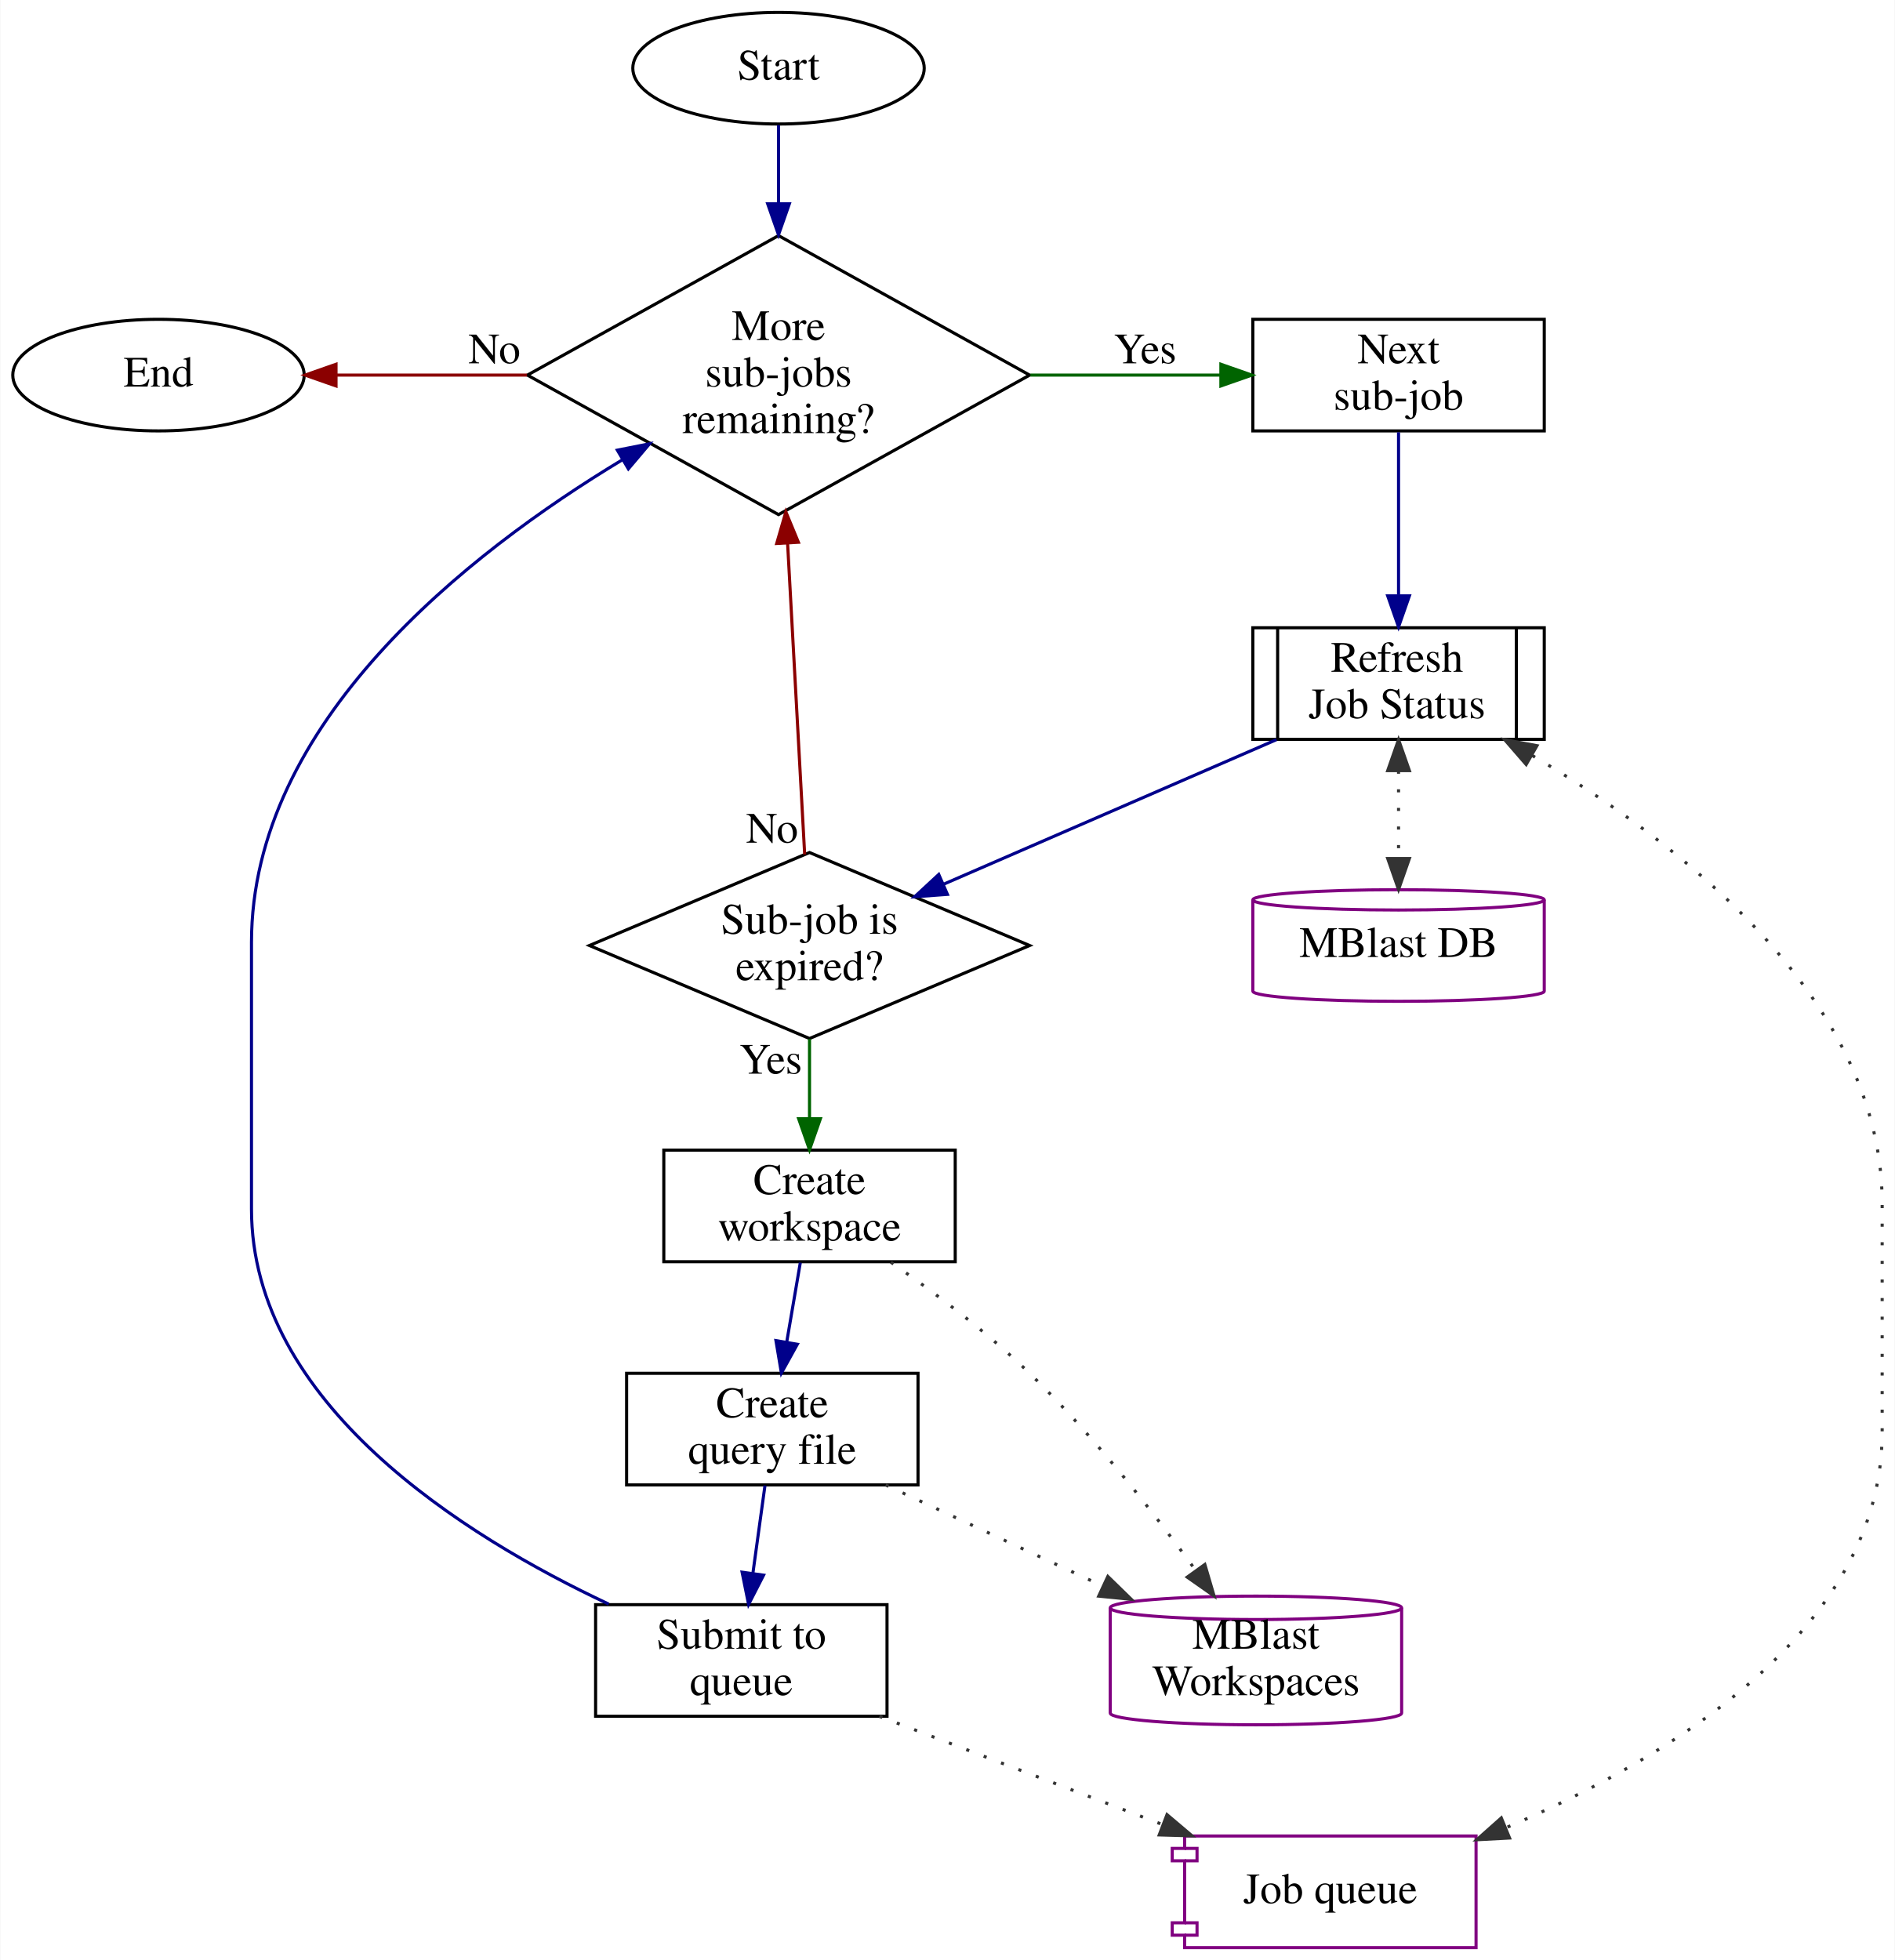
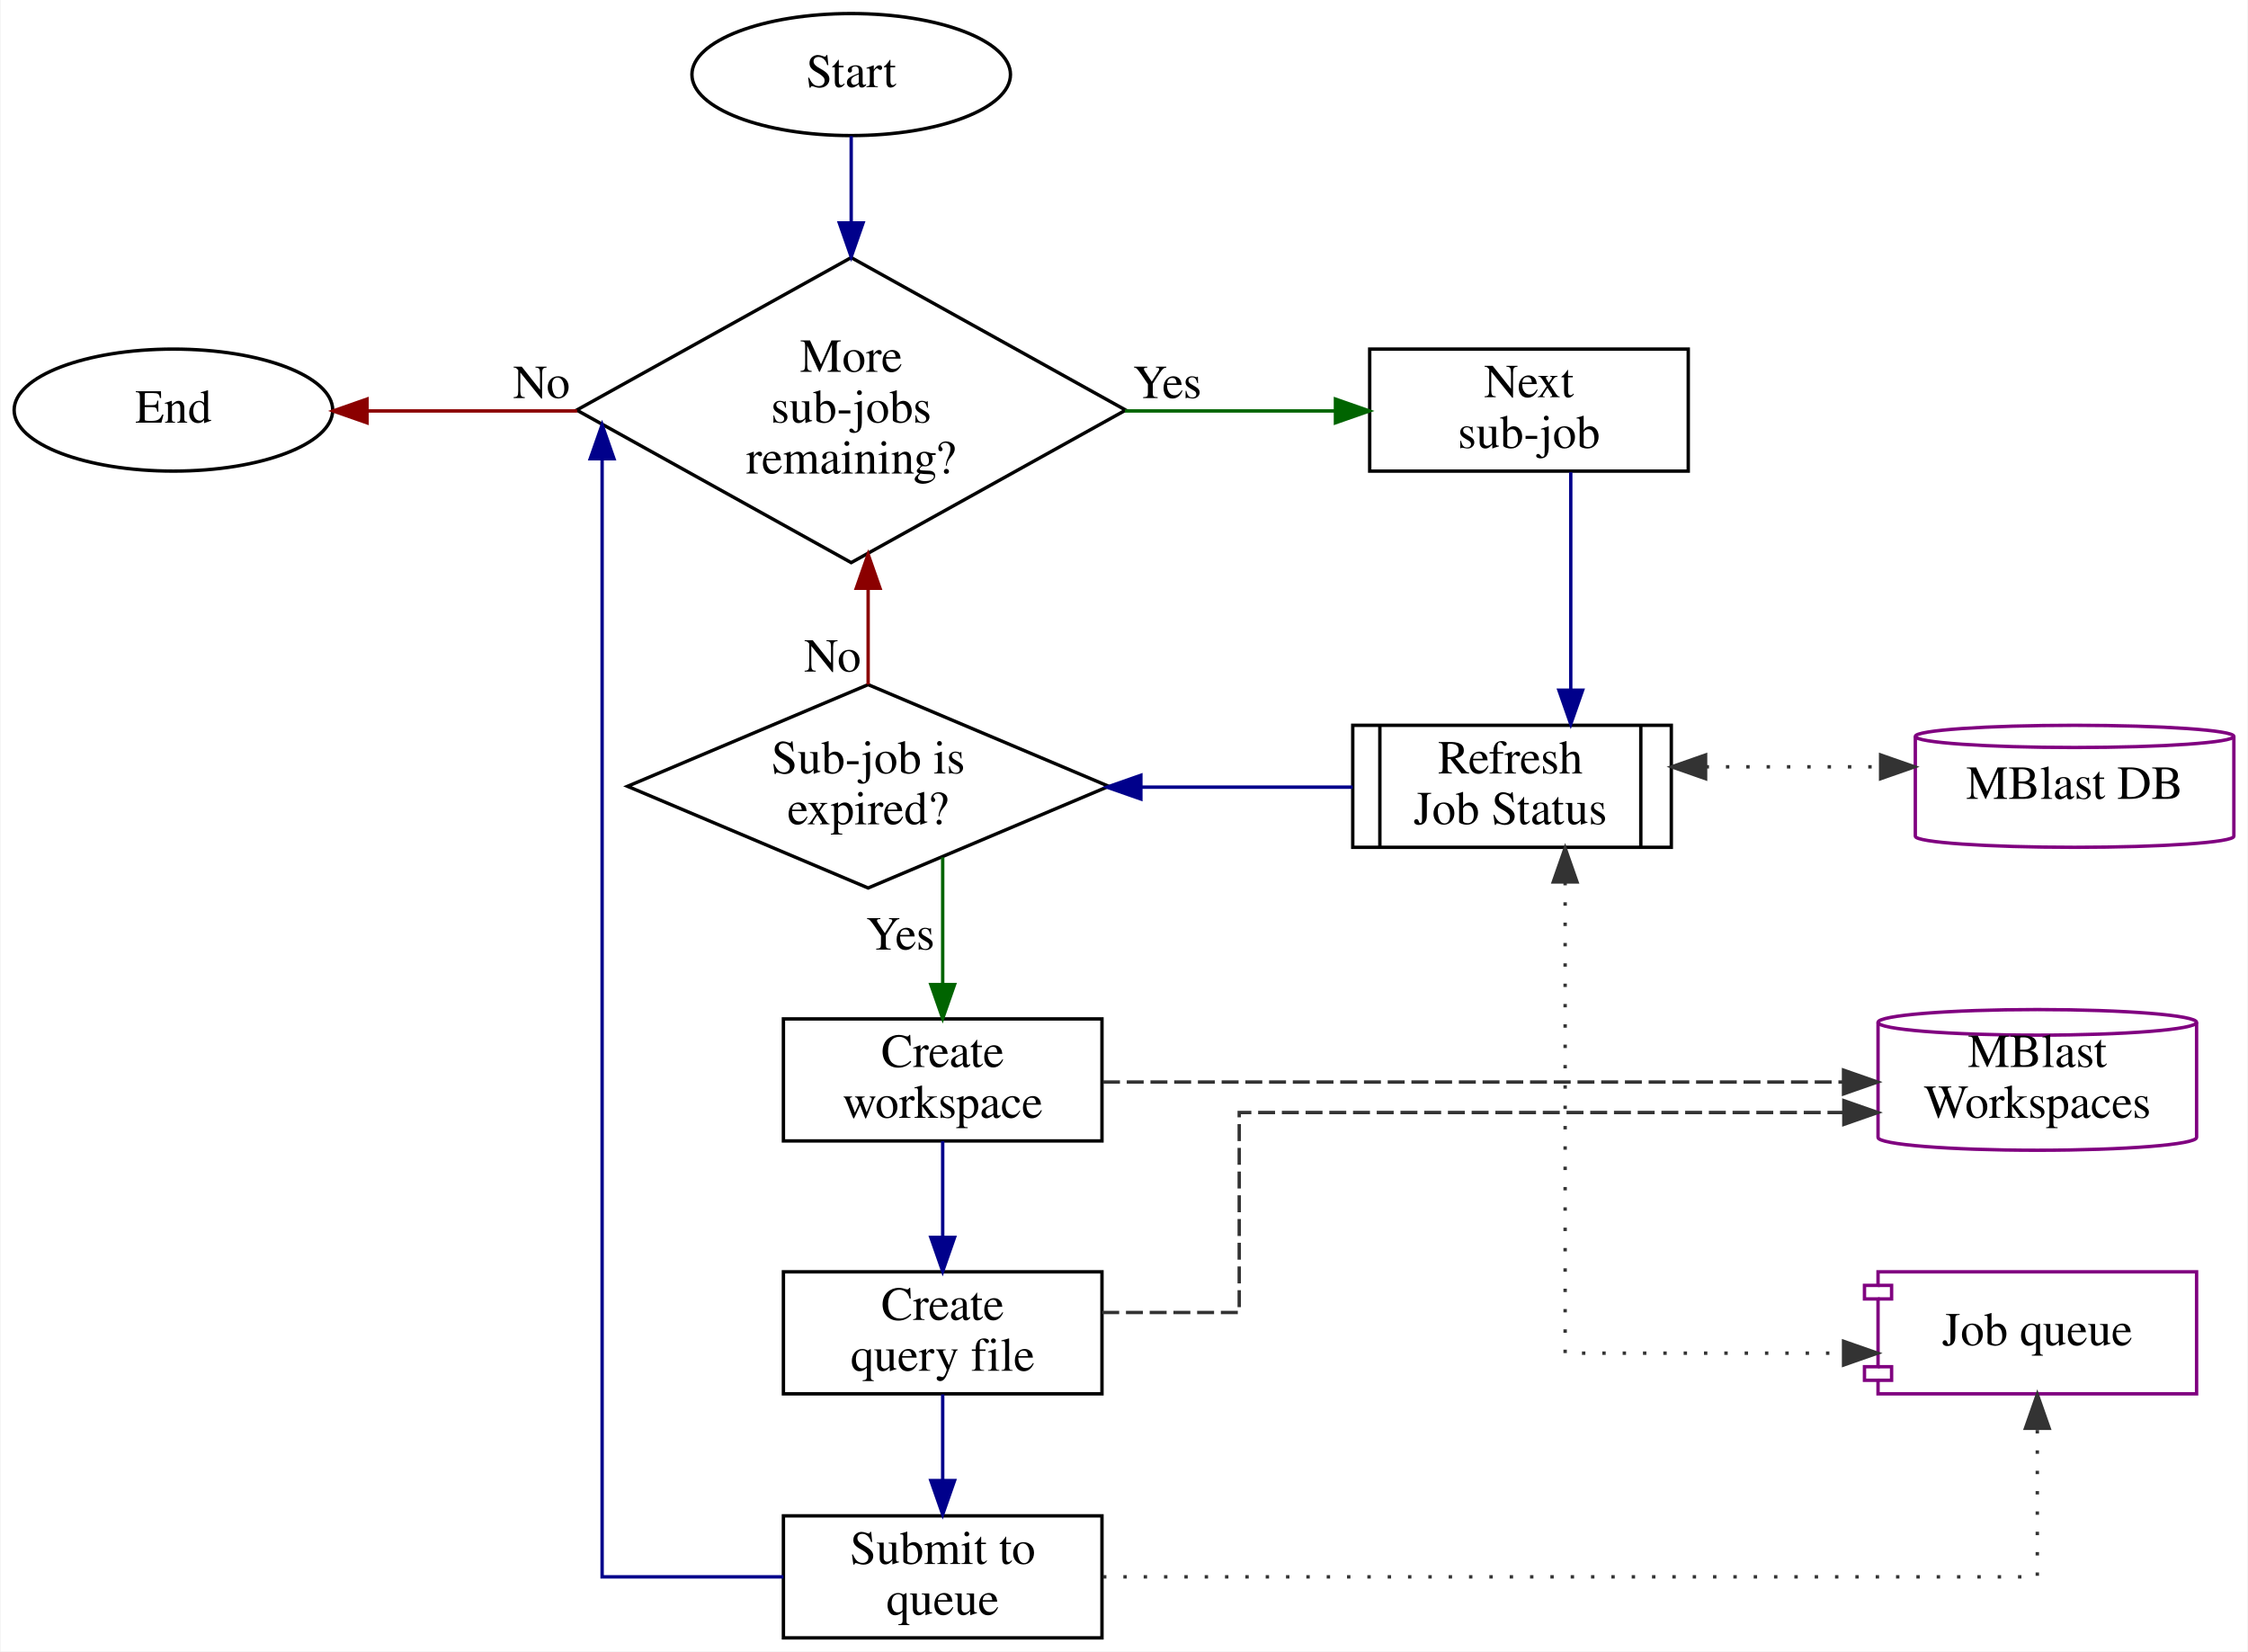
- <svg xmlns="http://www.w3.org/2000/svg" width="611pt" height="632pt" viewBox="0.00 0.00 611.00 632.25">
-   <g id="graph0" class="graph" transform="scale(1 1) rotate(0) translate(4 628.25)">
-     <polygon fill="white" stroke="transparent" points="-4,4 -4,-628.25 607,-628.25 607,4 -4,4" />
+ <svg xmlns="http://www.w3.org/2000/svg" width="663pt" height="487pt" viewBox="0.00 0.00 663.00 487.25">
+   <g id="graph0" class="graph" transform="scale(1 1) rotate(0) translate(4 483.25)">
+     <polygon fill="white" stroke="transparent" points="-4,4 -4,-483.25 659,-483.25 659,4 -4,4" />
    <g id="node1" class="node">
-       <ellipse fill="none" stroke="black" cx="247" cy="-606.25" rx="47" ry="18" />
-       <text text-anchor="middle" x="247" y="-602.55" font-family="Times,serif" font-size="14.00">Start</text>
+       <ellipse fill="none" stroke="black" cx="247" cy="-461.25" rx="47" ry="18" />
+       <text text-anchor="middle" x="247" y="-457.55" font-family="Times,serif" font-size="14.00">Start</text>
    </g>
    <g id="node5" class="node">
-       <polygon fill="none" stroke="black" points="247,-552.25 166,-507.25 247,-462.25 328,-507.25 247,-552.25" />
-       <text text-anchor="middle" x="247" y="-518.55" font-family="Times,serif" font-size="14.00">More</text>
-       <text text-anchor="middle" x="247" y="-503.55" font-family="Times,serif" font-size="14.00">sub-jobs</text>
-       <text text-anchor="middle" x="247" y="-488.55" font-family="Times,serif" font-size="14.00">remaining?</text>
+       <polygon fill="none" stroke="black" points="247,-407.25 166,-362.25 247,-317.25 328,-362.25 247,-407.25" />
+       <text text-anchor="middle" x="247" y="-373.55" font-family="Times,serif" font-size="14.00">More</text>
+       <text text-anchor="middle" x="247" y="-358.55" font-family="Times,serif" font-size="14.00">sub-jobs</text>
+       <text text-anchor="middle" x="247" y="-343.55" font-family="Times,serif" font-size="14.00">remaining?</text>
    </g>
    <g id="edge1" class="edge">
-       <path fill="none" stroke="darkblue" d="M247,-587.91C247,-580.62 247,-571.72 247,-562.53" />
-       <polygon fill="darkblue" stroke="darkblue" points="250.5,-562.51 247,-552.51 243.5,-562.51 250.5,-562.51" />
+       <path fill="none" stroke="darkblue" d="M247,-443.09C247,-443.09 247,-417.47 247,-417.47" />
+       <polygon fill="darkblue" stroke="darkblue" points="250.5,-417.47 247,-407.47 243.5,-417.47 250.5,-417.47" />
    </g>
    <g id="node2" class="node">
-       <path fill="none" stroke="purple" d="M494,-337.98C494,-339.78 472.93,-341.25 447,-341.25 421.07,-341.25 400,-339.78 400,-337.98 400,-337.98 400,-308.52 400,-308.52 400,-306.72 421.07,-305.25 447,-305.25 472.93,-305.25 494,-306.72 494,-308.52 494,-308.52 494,-337.98 494,-337.98" />
-       <path fill="none" stroke="purple" d="M494,-337.98C494,-336.17 472.93,-334.7 447,-334.7 421.07,-334.7 400,-336.17 400,-337.98" />
-       <text text-anchor="middle" x="447" y="-319.55" font-family="Times,serif" font-size="14.00">MBlast DB</text>
+       <path fill="none" stroke="purple" d="M655,-265.98C655,-267.78 633.93,-269.25 608,-269.25 582.07,-269.25 561,-267.78 561,-265.98 561,-265.98 561,-236.52 561,-236.52 561,-234.72 582.07,-233.25 608,-233.25 633.93,-233.25 655,-234.72 655,-236.52 655,-236.52 655,-265.98 655,-265.98" />
+       <path fill="none" stroke="purple" d="M655,-265.98C655,-264.17 633.93,-262.7 608,-262.7 582.07,-262.7 561,-264.17 561,-265.98" />
+       <text text-anchor="middle" x="608" y="-247.55" font-family="Times,serif" font-size="14.00">MBlast DB</text>
+     </g>
+     <g id="node9" class="node">
+       <path fill="none" stroke="purple" d="M644,-181.6C644,-183.68 622.93,-185.38 597,-185.38 571.07,-185.38 550,-183.68 550,-181.6 550,-181.6 550,-147.65 550,-147.65 550,-145.57 571.07,-143.87 597,-143.87 622.93,-143.87 644,-145.57 644,-147.65 644,-147.65 644,-181.6 644,-181.6" />
+       <path fill="none" stroke="purple" d="M644,-181.6C644,-179.52 622.93,-177.83 597,-177.83 571.07,-177.83 550,-179.52 550,-181.6" />
+       <text text-anchor="middle" x="597" y="-168.43" font-family="Times,serif" font-size="14.00">MBlast</text>
+       <text text-anchor="middle" x="597" y="-153.43" font-family="Times,serif" font-size="14.00">Workspaces</text>
    </g>
    <g id="node3" class="node">
-       <polygon fill="none" stroke="black" points="400,-389.75 400,-425.75 494,-425.75 494,-389.75 400,-389.75" />
-       <text text-anchor="middle" x="404" y="-404.05" font-family="Times,serif" font-size="14.00"> </text>
-       <polyline fill="none" stroke="black" points="408,-389.75 408,-425.75 " />
-       <text text-anchor="middle" x="446.5" y="-411.55" font-family="Times,serif" font-size="14.00">Refresh</text>
-       <text text-anchor="middle" x="446.5" y="-396.55" font-family="Times,serif" font-size="14.00">Job Status</text>
-       <polyline fill="none" stroke="black" points="485,-389.75 485,-425.75 " />
-       <text text-anchor="middle" x="489.5" y="-404.05" font-family="Times,serif" font-size="14.00"> </text>
+       <polygon fill="none" stroke="black" points="395,-233.25 395,-269.25 489,-269.25 489,-233.25 395,-233.25" />
+       <text text-anchor="middle" x="399" y="-247.55" font-family="Times,serif" font-size="14.00"> </text>
+       <polyline fill="none" stroke="black" points="403,-233.25 403,-269.25 " />
+       <text text-anchor="middle" x="441.5" y="-255.05" font-family="Times,serif" font-size="14.00">Refresh</text>
+       <text text-anchor="middle" x="441.5" y="-240.05" font-family="Times,serif" font-size="14.00">Job Status</text>
+       <polyline fill="none" stroke="black" points="480,-233.25 480,-269.25 " />
+       <text text-anchor="middle" x="484.5" y="-247.55" font-family="Times,serif" font-size="14.00"> </text>
    </g>
    <g id="edge6" class="edge">
-       <path fill="none" stroke="#333333" stroke-dasharray="1,5" d="M447,-379.65C447,-370.57 447,-360.45 447,-351.38" />
-       <polygon fill="#333333" stroke="#333333" points="443.5,-379.66 447,-389.66 450.5,-379.66 443.5,-379.66" />
-       <polygon fill="#333333" stroke="#333333" points="450.5,-351.32 447,-341.32 443.5,-351.32 450.5,-351.32" />
+       <path fill="none" stroke="#333333" stroke-dasharray="1,5" d="M499.12,-257C499.12,-257 550.76,-257 550.76,-257" />
+       <polygon fill="#333333" stroke="#333333" points="550.76,-260.5 560.76,-257 550.76,-253.5 550.76,-260.5" />
+       <polygon fill="#333333" stroke="#333333" points="499.12,-253.5 489.12,-257 499.12,-260.5 499.12,-253.5" />
+     </g>
+     <g id="node8" class="node">
+       <polygon fill="none" stroke="purple" points="644,-108 550,-108 550,-104 546,-104 546,-100 550,-100 550,-80 546,-80 546,-76 550,-76 550,-72 644,-72 644,-108" />
+       <polyline fill="none" stroke="purple" points="550,-104 554,-104 554,-100 550,-100 " />
+       <polyline fill="none" stroke="purple" points="550,-80 554,-80 554,-76 550,-76 " />
+       <text text-anchor="middle" x="597" y="-86.3" font-family="Times,serif" font-size="14.00">Job queue</text>
+     </g>
+     <g id="edge7" class="edge">
+       <path fill="none" stroke="#333333" stroke-dasharray="1,5" d="M457.67,-223.03C457.67,-223.03 457.67,-84 457.67,-84 457.67,-84 539.83,-84 539.83,-84" />
+       <polygon fill="#333333" stroke="#333333" points="454.17,-223.03 457.67,-233.03 461.17,-223.03 454.17,-223.03" />
+       <polygon fill="#333333" stroke="#333333" points="539.83,-87.5 549.83,-84 539.83,-80.5 539.83,-87.5" />
+     </g>
+     <g id="node10" class="node">
+       <polygon fill="none" stroke="black" points="321,-182.62 227,-182.62 227,-146.62 321,-146.62 321,-182.62" />
+       <text text-anchor="middle" x="274" y="-168.43" font-family="Times,serif" font-size="14.00">Create</text>
+       <text text-anchor="middle" x="274" y="-153.43" font-family="Times,serif" font-size="14.00">workspace</text>
    </g>
    <g id="node4" class="node">
-       <polygon fill="none" stroke="black" points="257,-353.25 186,-323.25 257,-293.25 328,-323.25 257,-353.25" />
-       <text text-anchor="middle" x="257" y="-327.05" font-family="Times,serif" font-size="14.00">Sub-job is</text>
-       <text text-anchor="middle" x="257" y="-312.05" font-family="Times,serif" font-size="14.00">expired?</text>
+       <polygon fill="none" stroke="black" points="252,-281.25 181,-251.25 252,-221.25 323,-251.25 252,-281.25" />
+       <text text-anchor="middle" x="252" y="-255.05" font-family="Times,serif" font-size="14.00">Sub-job is</text>
+       <text text-anchor="middle" x="252" y="-240.05" font-family="Times,serif" font-size="14.00">expired?</text>
    </g>
    <g id="edge5" class="edge">
-       <path fill="none" stroke="darkblue" d="M407.63,-389.66C376.27,-376.04 332.42,-357 300.12,-342.97" />
-       <polygon fill="darkblue" stroke="darkblue" points="301.48,-339.75 290.91,-338.97 298.69,-346.17 301.48,-339.75" />
-     </g>
-     <g id="node8" class="node">
-       <polygon fill="none" stroke="purple" points="472,-36 378,-36 378,-32 374,-32 374,-28 378,-28 378,-8 374,-8 374,-4 378,-4 378,0 472,0 472,-36" />
-       <polyline fill="none" stroke="purple" points="378,-32 382,-32 382,-28 378,-28 " />
-       <polyline fill="none" stroke="purple" points="378,-8 382,-8 382,-4 378,-4 " />
-       <text text-anchor="middle" x="425" y="-14.3" font-family="Times,serif" font-size="14.00">Job queue</text>
-     </g>
-     <g id="edge7" class="edge">
-       <path fill="none" stroke="#333333" stroke-dasharray="1,5" d="M490.17,-384.52C536.34,-357.31 603,-306.54 603,-240.25 603,-240.25 603,-240.25 603,-166.25 603,-102.25 533.84,-60.83 481.74,-38.7" />
-       <polygon fill="#333333" stroke="#333333" points="488.17,-381.64 481.23,-389.65 491.65,-387.71 488.17,-381.64" />
-       <polygon fill="#333333" stroke="#333333" points="482.81,-35.35 472.23,-34.79 480.15,-41.83 482.81,-35.35" />
+       <path fill="none" stroke="darkblue" d="M332.48,-251C332.48,-251 394.99,-251 394.99,-251" />
+       <polygon fill="darkblue" stroke="darkblue" points="332.48,-247.5 322.48,-251 332.48,-254.5 332.48,-247.5" />
    </g>
    <g id="edge9" class="edge">
-       <path fill="none" stroke="darkred" d="M255.44,-352.62C253.97,-379.32 251.74,-419.99 249.94,-452.78" />
-       <polygon fill="darkred" stroke="darkred" points="246.42,-452.94 249.37,-463.12 253.41,-453.33 246.42,-452.94" />
-       <text text-anchor="middle" x="244.94" y="-356.42" font-family="Times,serif" font-size="14.00">No</text>
-     </g>
-     <g id="node10" class="node">
-       <polygon fill="none" stroke="black" points="304,-257.25 210,-257.25 210,-221.25 304,-221.25 304,-257.25" />
-       <text text-anchor="middle" x="257" y="-243.05" font-family="Times,serif" font-size="14.00">Create</text>
-       <text text-anchor="middle" x="257" y="-228.05" font-family="Times,serif" font-size="14.00">workspace</text>
+       <path fill="none" stroke="darkred" d="M252,-281.29C252,-281.29 252,-309.69 252,-309.69" />
+       <polygon fill="darkred" stroke="darkred" points="248.5,-309.69 252,-319.69 255.5,-309.69 248.5,-309.69" />
+       <text text-anchor="middle" x="241.5" y="-285.09" font-family="Times,serif" font-size="14.00">No</text>
    </g>
    <g id="edge8" class="edge">
-       <path fill="none" stroke="darkgreen" d="M257,-293.11C257,-284.79 257,-275.75 257,-267.54" />
-       <polygon fill="darkgreen" stroke="darkgreen" points="260.5,-267.36 257,-257.36 253.5,-267.36 260.5,-267.36" />
-       <text text-anchor="middle" x="244.5" y="-281.91" font-family="Times,serif" font-size="14.00">Yes</text>
+       <path fill="none" stroke="darkgreen" d="M274,-230.28C274,-230.28 274,-192.76 274,-192.76" />
+       <polygon fill="darkgreen" stroke="darkgreen" points="277.5,-192.76 274,-182.76 270.5,-192.76 277.5,-192.76" />
+       <text text-anchor="middle" x="261.5" y="-203.08" font-family="Times,serif" font-size="14.00">Yes</text>
    </g>
    <g id="node6" class="node">
-       <polygon fill="none" stroke="black" points="494,-525.25 400,-525.25 400,-489.25 494,-489.25 494,-525.25" />
-       <text text-anchor="middle" x="447" y="-511.05" font-family="Times,serif" font-size="14.00">Next</text>
-       <text text-anchor="middle" x="447" y="-496.05" font-family="Times,serif" font-size="14.00">sub-job</text>
+       <polygon fill="none" stroke="black" points="494,-380.25 400,-380.25 400,-344.25 494,-344.25 494,-380.25" />
+       <text text-anchor="middle" x="447" y="-366.05" font-family="Times,serif" font-size="14.00">Next</text>
+       <text text-anchor="middle" x="447" y="-351.05" font-family="Times,serif" font-size="14.00">sub-job</text>
    </g>
    <g id="edge2" class="edge">
-       <path fill="none" stroke="darkgreen" d="M328.25,-507.25C348.71,-507.25 369.18,-507.25 389.64,-507.25" />
-       <polygon fill="darkgreen" stroke="darkgreen" points="389.69,-510.75 399.69,-507.25 389.69,-503.75 389.69,-510.75" />
-       <text text-anchor="middle" x="365.25" y="-511.05" font-family="Times,serif" font-size="14.00">           Yes</text>
+       <path fill="none" stroke="darkgreen" d="M327.77,-362C327.77,-362 389.89,-362 389.89,-362" />
+       <polygon fill="darkgreen" stroke="darkgreen" points="389.89,-365.5 399.89,-362 389.89,-358.5 389.89,-365.5" />
+       <text text-anchor="middle" x="340.27" y="-365.8" font-family="Times,serif" font-size="14.00">Yes</text>
    </g>
    <g id="edge4" class="edge">
-       <path fill="none" stroke="darkblue" d="M447,-488.82C447,-474.26 447,-453.24 447,-436.39" />
-       <polygon fill="darkblue" stroke="darkblue" points="450.5,-436.03 447,-426.03 443.5,-436.03 450.5,-436.03" />
+       <path fill="none" stroke="darkblue" d="M459.33,-343.92C459.33,-343.92 459.33,-279.61 459.33,-279.61" />
+       <polygon fill="darkblue" stroke="darkblue" points="462.83,-279.61 459.33,-269.61 455.83,-279.61 462.83,-279.61" />
    </g>
+     <g id="node13" class="node">
+ </g>
    <g id="node7" class="node">
-       <ellipse fill="none" stroke="black" cx="47" cy="-507.25" rx="47" ry="18" />
-       <text text-anchor="middle" x="47" y="-503.55" font-family="Times,serif" font-size="14.00">End</text>
+       <ellipse fill="none" stroke="black" cx="47" cy="-362.25" rx="47" ry="18" />
+       <text text-anchor="middle" x="47" y="-358.55" font-family="Times,serif" font-size="14.00">End</text>
    </g>
    <g id="edge3" class="edge">
-       <path fill="none" stroke="darkred" d="M104.33,-507.25C124.84,-507.25 145.35,-507.25 165.86,-507.25" />
-       <polygon fill="darkred" stroke="darkred" points="104.27,-503.75 94.27,-507.25 104.27,-510.75 104.27,-503.75" />
-       <text text-anchor="middle" x="155.36" y="-511.05" font-family="Times,serif" font-size="14.00">No</text>
-     </g>
-     <g id="node9" class="node">
-       <path fill="none" stroke="purple" d="M448,-109.6C448,-111.68 426.93,-113.38 401,-113.38 375.07,-113.38 354,-111.68 354,-109.6 354,-109.6 354,-75.65 354,-75.65 354,-73.57 375.07,-71.87 401,-71.87 426.93,-71.87 448,-73.57 448,-75.65 448,-75.65 448,-109.6 448,-109.6" />
-       <path fill="none" stroke="purple" d="M448,-109.6C448,-107.52 426.93,-105.83 401,-105.83 375.07,-105.83 354,-107.52 354,-109.6" />
-       <text text-anchor="middle" x="401" y="-96.42" font-family="Times,serif" font-size="14.00">MBlast</text>
-       <text text-anchor="middle" x="401" y="-81.42" font-family="Times,serif" font-size="14.00">Workspaces</text>
+       <path fill="none" stroke="darkred" d="M104.14,-362C104.14,-362 166.13,-362 166.13,-362" />
+       <polygon fill="darkred" stroke="darkred" points="104.14,-358.5 94.14,-362 104.14,-365.5 104.14,-358.5" />
+       <text text-anchor="middle" x="155.63" y="-365.8" font-family="Times,serif" font-size="14.00">No</text>
    </g>
    <g id="edge11" class="edge">
-       <path fill="none" stroke="#333333" stroke-dasharray="1,5" d="M283.24,-221.09C297.22,-211.37 314.3,-198.52 328,-185.25 348.14,-165.74 367.76,-140.66 381.58,-121.68" />
-       <polygon fill="#333333" stroke="#333333" points="384.52,-123.59 387.5,-113.43 378.83,-119.51 384.52,-123.59" />
+       <path fill="none" stroke="#333333" stroke-dasharray="5,2" d="M321.31,-164C321.31,-164 539.82,-164 539.82,-164" />
+       <polygon fill="#333333" stroke="#333333" points="539.82,-167.5 549.82,-164 539.82,-160.5 539.82,-167.5" />
    </g>
    <g id="node11" class="node">
-       <polygon fill="none" stroke="black" points="292,-185.25 198,-185.25 198,-149.25 292,-149.25 292,-185.25" />
-       <text text-anchor="middle" x="245" y="-171.05" font-family="Times,serif" font-size="14.00">Create</text>
-       <text text-anchor="middle" x="245" y="-156.05" font-family="Times,serif" font-size="14.00">query file</text>
+       <polygon fill="none" stroke="black" points="321,-108 227,-108 227,-72 321,-72 321,-108" />
+       <text text-anchor="middle" x="274" y="-93.8" font-family="Times,serif" font-size="14.00">Create</text>
+       <text text-anchor="middle" x="274" y="-78.8" font-family="Times,serif" font-size="14.00">query file</text>
    </g>
    <g id="edge10" class="edge">
-       <path fill="none" stroke="darkblue" d="M254.03,-220.95C252.71,-213.23 251.12,-203.96 249.65,-195.36" />
-       <polygon fill="darkblue" stroke="darkblue" points="253.07,-194.62 247.93,-185.35 246.17,-195.8 253.07,-194.62" />
+       <path fill="none" stroke="darkblue" d="M274,-146.56C274,-146.56 274,-118.16 274,-118.16" />
+       <polygon fill="darkblue" stroke="darkblue" points="277.5,-118.16 274,-108.16 270.5,-118.16 277.5,-118.16" />
    </g>
    <g id="edge13" class="edge">
-       <path fill="none" stroke="#333333" stroke-dasharray="1,5" d="M281.58,-149.22C302.47,-139.49 328.95,-127.17 351.67,-116.59" />
-       <polygon fill="#333333" stroke="#333333" points="353.23,-119.72 360.82,-112.33 350.28,-113.38 353.23,-119.72" />
+       <path fill="none" stroke="#333333" stroke-dasharray="5,2" d="M321.08,-96C341.79,-96 361.5,-96 361.5,-96 361.5,-96 361.5,-155 361.5,-155 361.5,-155 539.91,-155 539.91,-155" />
+       <polygon fill="#333333" stroke="#333333" points="539.91,-158.5 549.91,-155 539.91,-151.5 539.91,-158.5" />
    </g>
    <g id="node12" class="node">
-       <polygon fill="none" stroke="black" points="282,-110.62 188,-110.62 188,-74.62 282,-74.62 282,-110.62" />
-       <text text-anchor="middle" x="235" y="-96.42" font-family="Times,serif" font-size="14.00">Submit to</text>
-       <text text-anchor="middle" x="235" y="-81.42" font-family="Times,serif" font-size="14.00">queue</text>
+       <polygon fill="none" stroke="black" points="321,-36 227,-36 227,0 321,0 321,-36" />
+       <text text-anchor="middle" x="274" y="-21.8" font-family="Times,serif" font-size="14.00">Submit to</text>
+       <text text-anchor="middle" x="274" y="-6.8" font-family="Times,serif" font-size="14.00">queue</text>
    </g>
    <g id="edge12" class="edge">
-       <path fill="none" stroke="darkblue" d="M242.63,-149.04C241.47,-140.63 240.05,-130.3 238.75,-120.86" />
-       <polygon fill="darkblue" stroke="darkblue" points="242.18,-120.14 237.35,-110.71 235.25,-121.1 242.18,-120.14" />
+       <path fill="none" stroke="darkblue" d="M274,-71.83C274,-71.83 274,-46.41 274,-46.41" />
+       <polygon fill="darkblue" stroke="darkblue" points="277.5,-46.41 274,-36.41 270.5,-46.41 277.5,-46.41" />
    </g>
    <g id="edge14" class="edge">
-       <path fill="none" stroke="darkblue" d="M192.24,-110.8C145.45,-132.76 77,-175.59 77,-238.25 77,-324.25 77,-324.25 77,-324.25 77,-395.02 146.49,-449.69 196.61,-479.92" />
-       <polygon fill="darkblue" stroke="darkblue" points="195.02,-483.04 205.41,-485.1 198.57,-477.01 195.02,-483.04" />
+       <path fill="none" stroke="darkblue" d="M226.99,-18C200.83,-18 173.5,-18 173.5,-18 173.5,-18 173.5,-347.9 173.5,-347.9" />
+       <polygon fill="darkblue" stroke="darkblue" points="170,-347.9 173.5,-357.9 177,-347.9 170,-347.9" />
    </g>
    <g id="edge15" class="edge">
-       <path fill="none" stroke="#333333" stroke-dasharray="1,5" d="M279.55,-74.6C306.84,-64.16 341.97,-50.74 370.86,-39.69" />
-       <polygon fill="#333333" stroke="#333333" points="372.31,-42.89 380.4,-36.05 369.81,-36.35 372.31,-42.89" />
+       <path fill="none" stroke="#333333" stroke-dasharray="1,5" d="M321.31,-18C411.03,-18 597,-18 597,-18 597,-18 597,-61.83 597,-61.83" />
+       <polygon fill="#333333" stroke="#333333" points="593.5,-61.83 597,-71.83 600.5,-61.83 593.5,-61.83" />
    </g>
  </g>
</svg>
